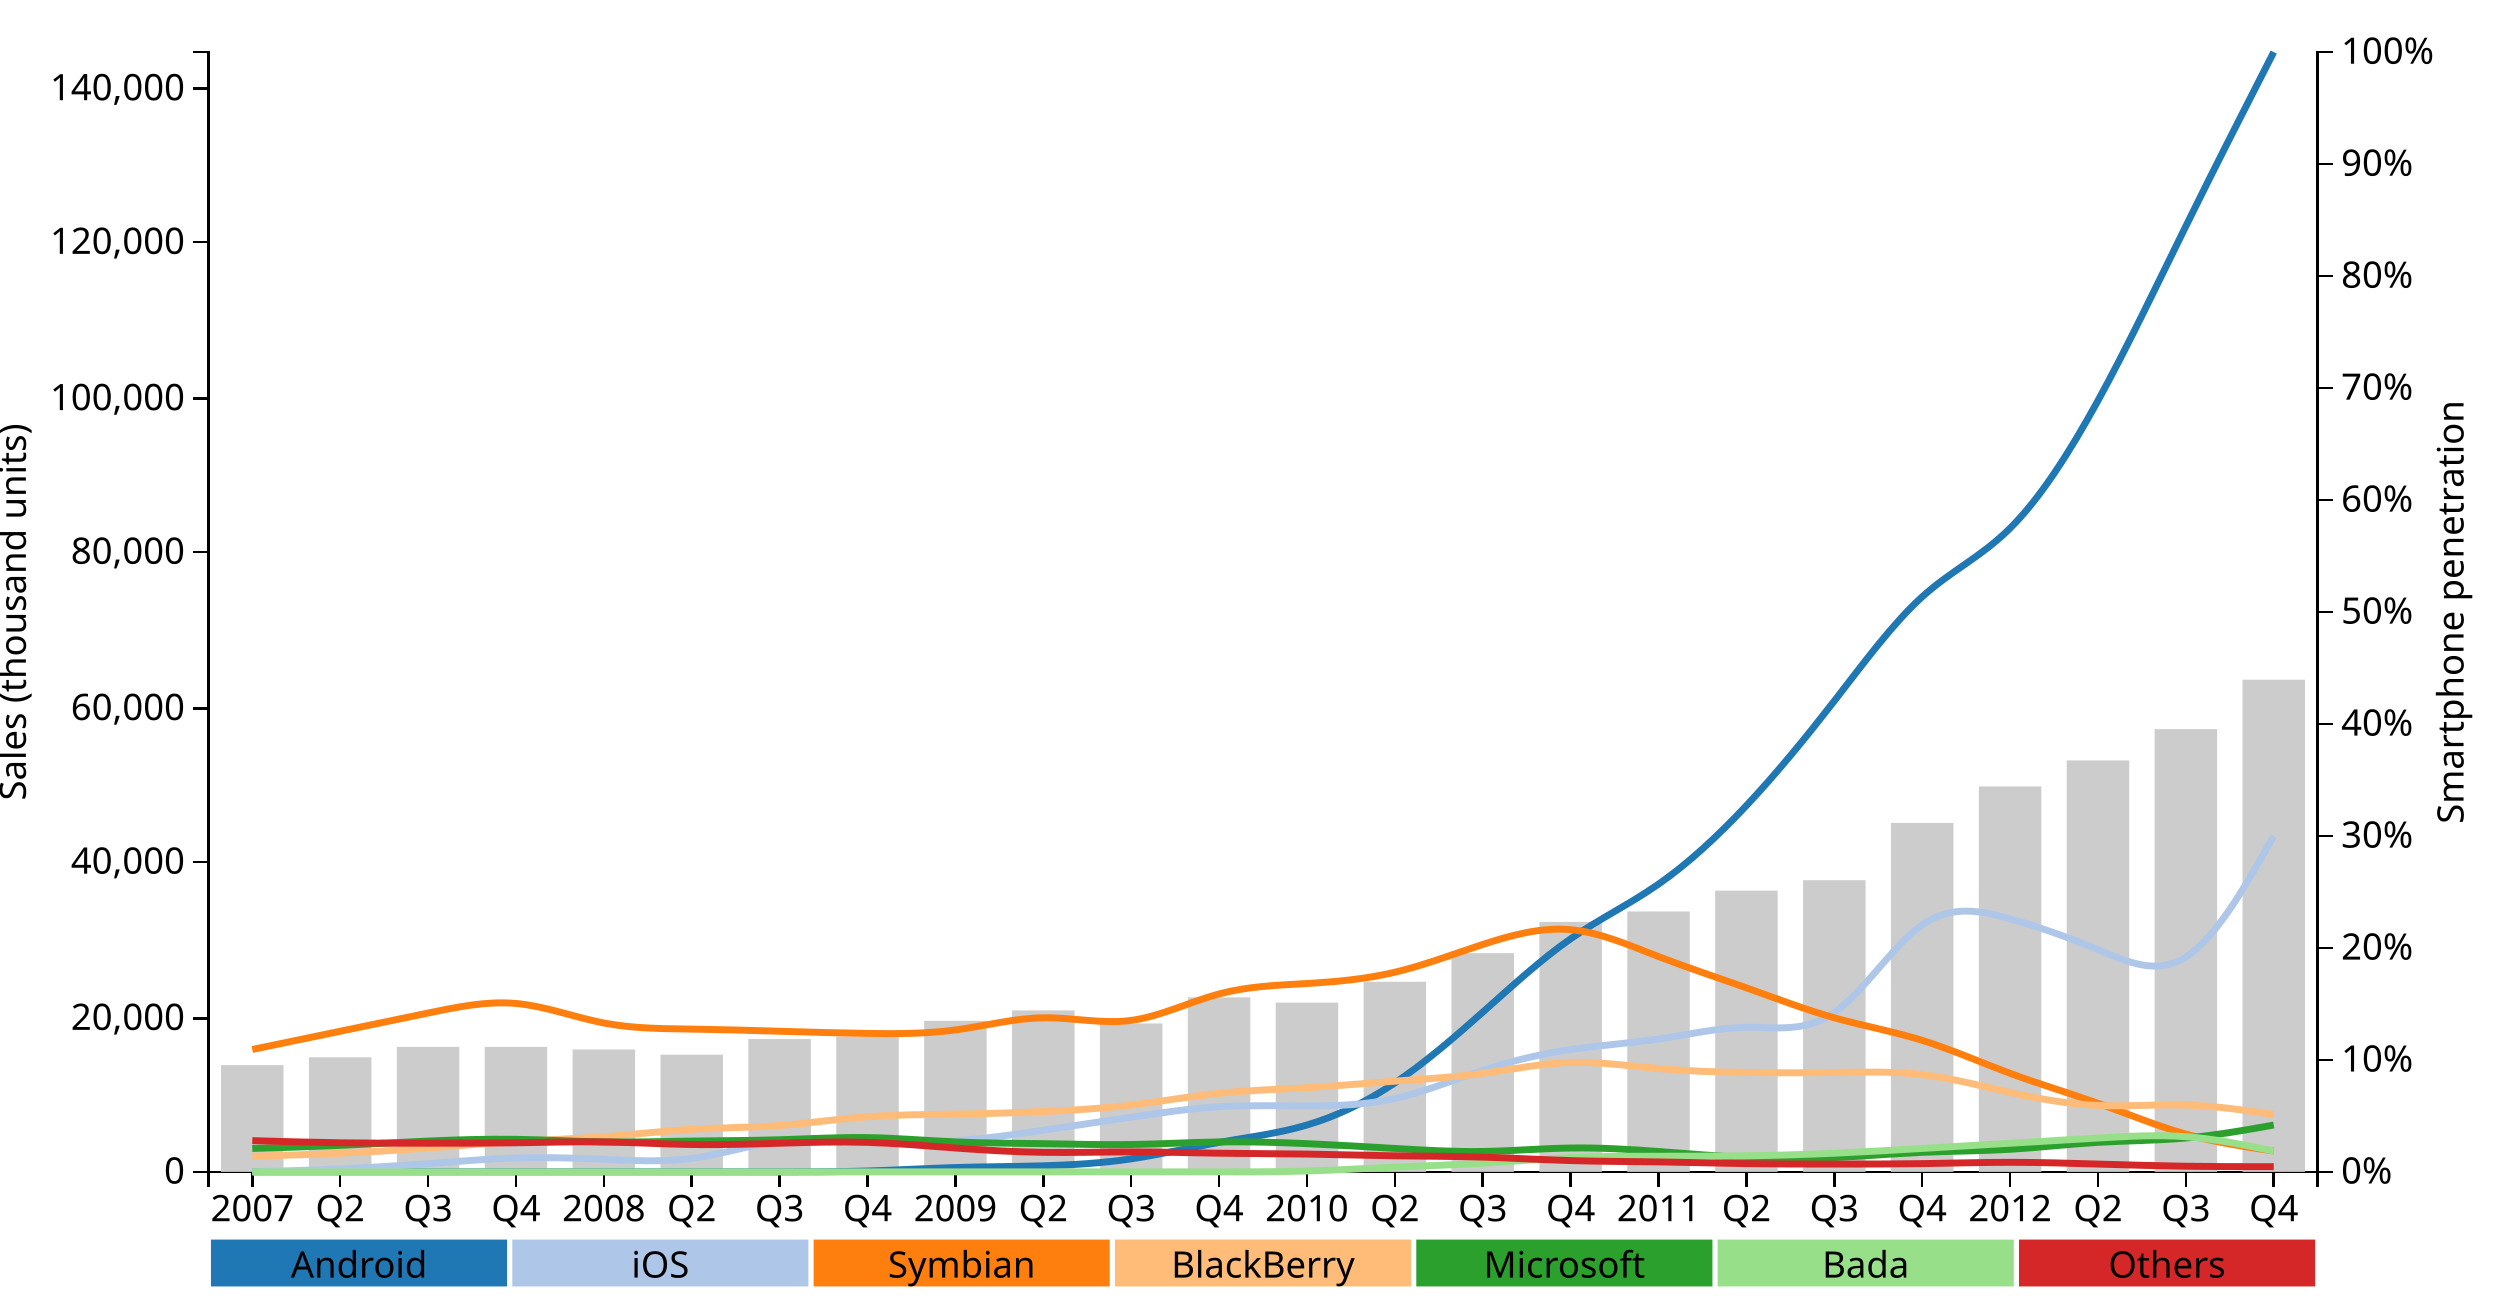
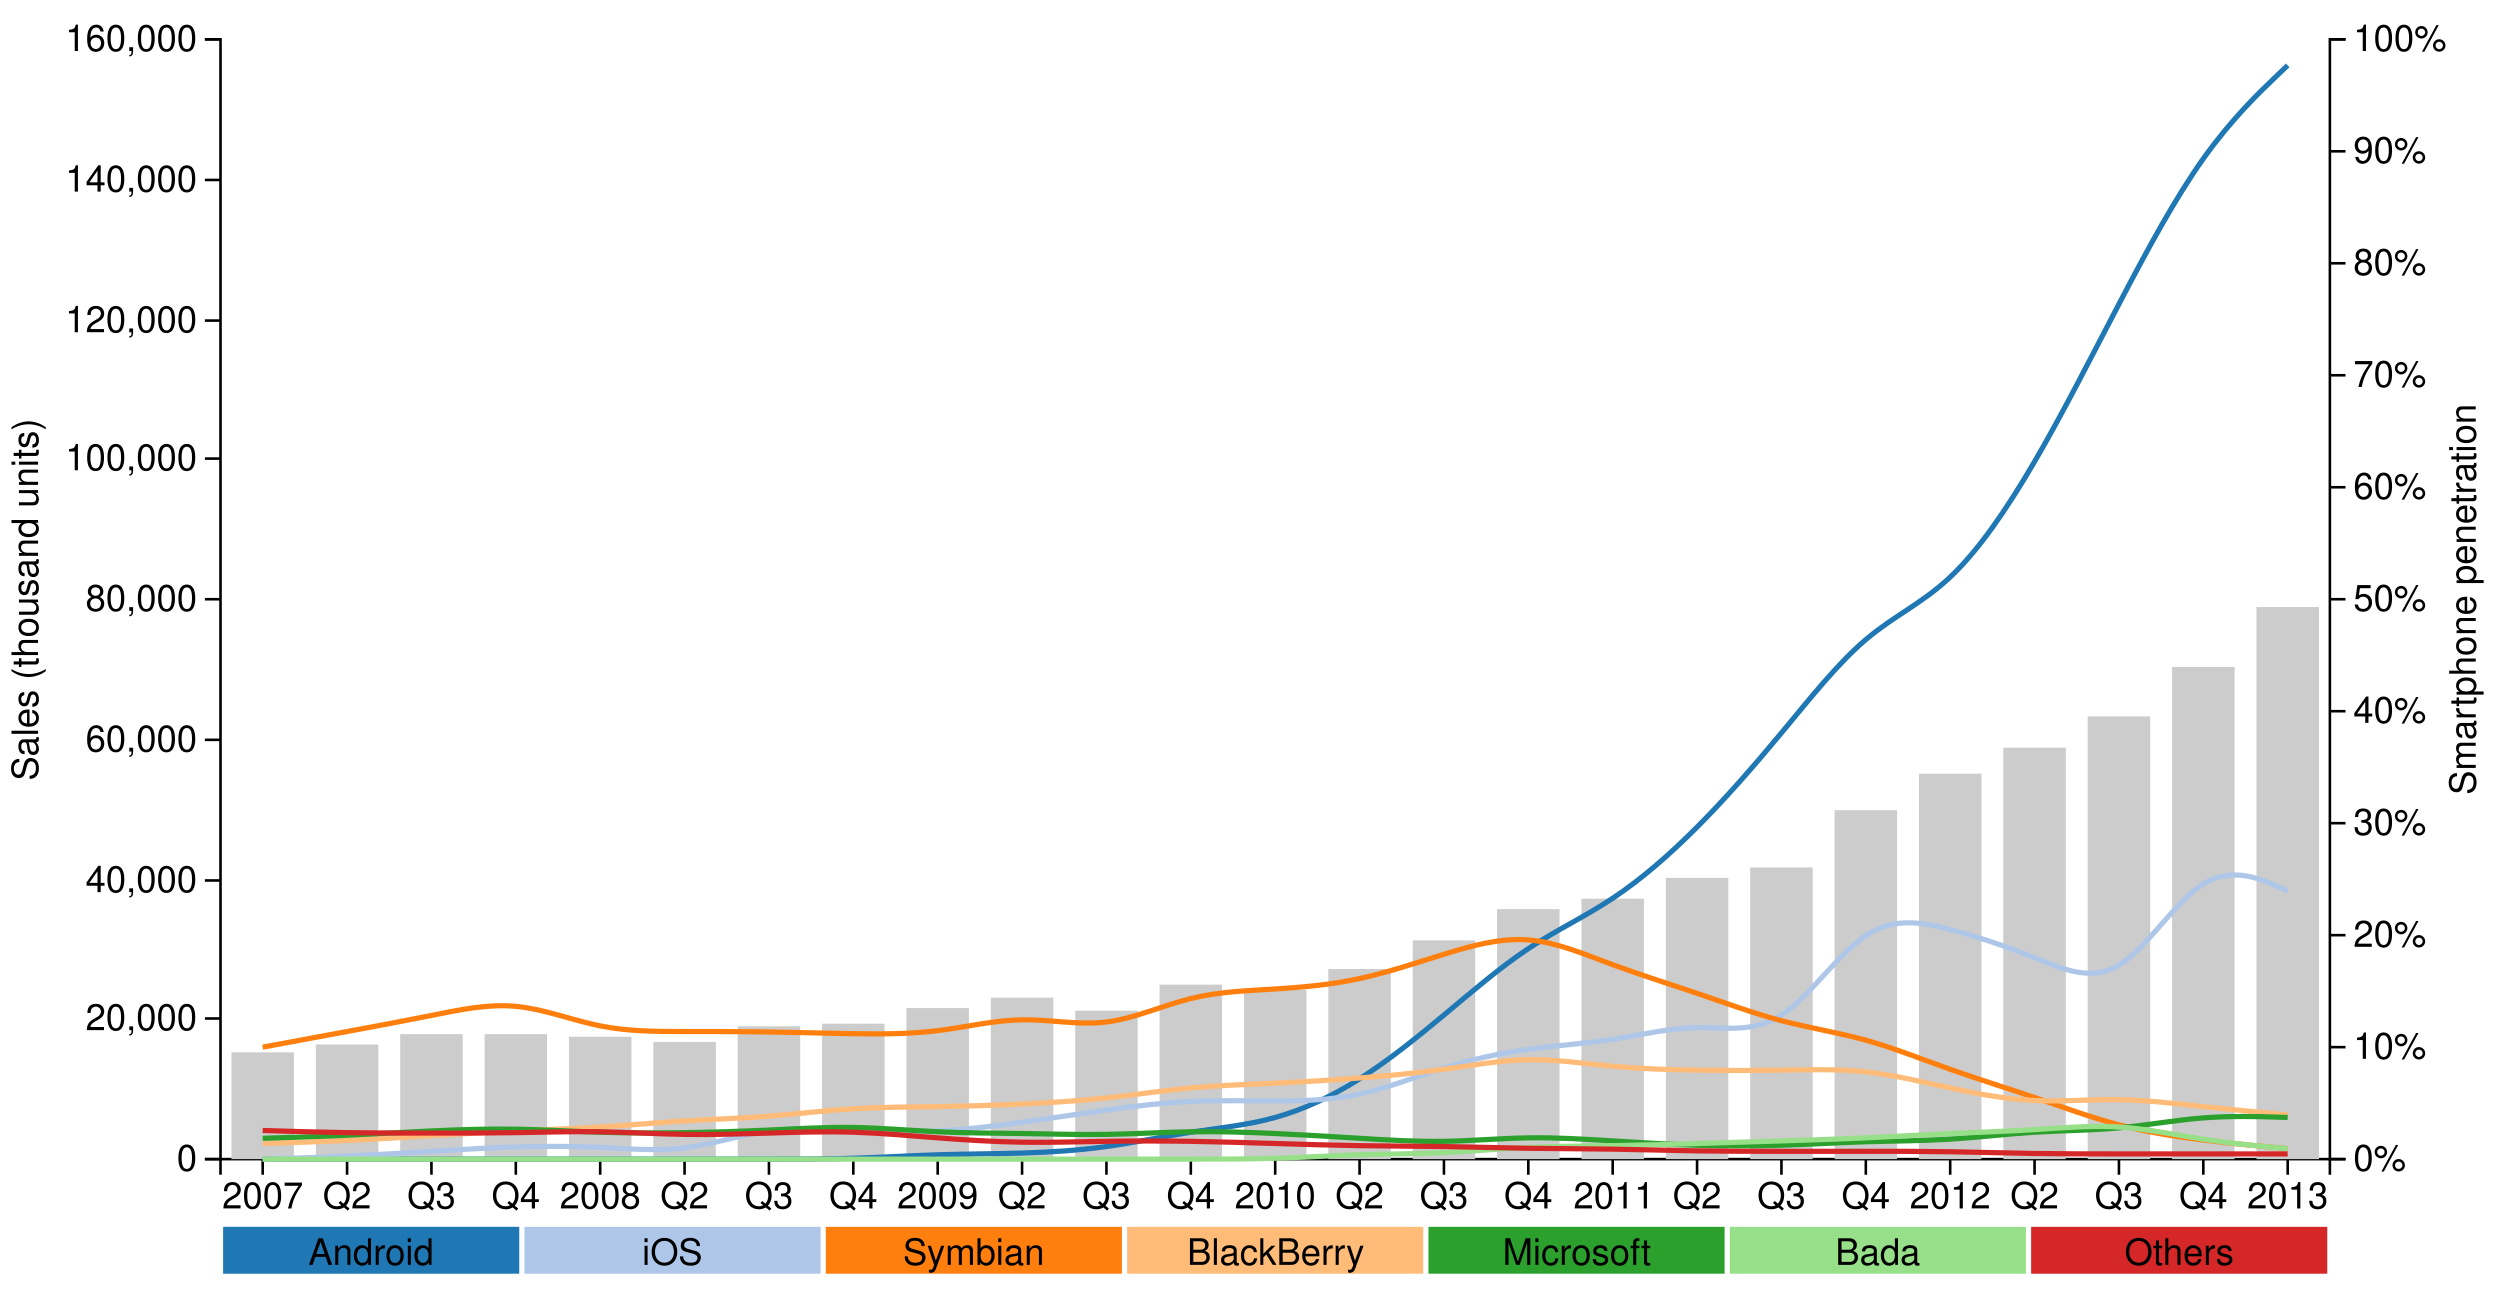
- <svg width="960" height="500">
-   <g transform="translate(80,20)" style="font-style: normal; font-variant: normal; font-weight: normal; font-size: 14px; line-height: normal; font-family: sans-serif;">
-     <g class="x axis" transform="translate(0,430)">
-       <g class="tick major" style="opacity: 1;" transform="translate(16.875,0)">
-         <line y2="6" x2="0" style="fill: none; stroke: #000000; shape-rendering: crispedges;" />
-         <text y="9" x="0" dy=".71em" style="text-anchor: middle;">2007</text>
-       </g>
-       <g class="tick major" style="opacity: 1;" transform="translate(50.625,0)">
-         <line y2="6" x2="0" style="fill: none; stroke: #000000; shape-rendering: crispedges;" />
-         <text y="9" x="0" dy=".71em" style="text-anchor: middle;">Q2</text>
-       </g>
-       <g class="tick major" style="opacity: 1;" transform="translate(84.375,0)">
-         <line y2="6" x2="0" style="fill: none; stroke: #000000; shape-rendering: crispedges;" />
-         <text y="9" x="0" dy=".71em" style="text-anchor: middle;">Q3</text>
-       </g>
-       <g class="tick major" style="opacity: 1;" transform="translate(118.125,0)">
-         <line y2="6" x2="0" style="fill: none; stroke: #000000; shape-rendering: crispedges;" />
-         <text y="9" x="0" dy=".71em" style="text-anchor: middle;">Q4</text>
-       </g>
-       <g class="tick major" style="opacity: 1;" transform="translate(151.875,0)">
-         <line y2="6" x2="0" style="fill: none; stroke: #000000; shape-rendering: crispedges;" />
-         <text y="9" x="0" dy=".71em" style="text-anchor: middle;">2008</text>
-       </g>
-       <g class="tick major" style="opacity: 1;" transform="translate(185.625,0)">
-         <line y2="6" x2="0" style="fill: none; stroke: #000000; shape-rendering: crispedges;" />
-         <text y="9" x="0" dy=".71em" style="text-anchor: middle;">Q2</text>
-       </g>
-       <g class="tick major" style="opacity: 1;" transform="translate(219.375,0)">
-         <line y2="6" x2="0" style="fill: none; stroke: #000000; shape-rendering: crispedges;" />
-         <text y="9" x="0" dy=".71em" style="text-anchor: middle;">Q3</text>
-       </g>
-       <g class="tick major" style="opacity: 1;" transform="translate(253.125,0)">
-         <line y2="6" x2="0" style="fill: none; stroke: #000000; shape-rendering: crispedges;" />
-         <text y="9" x="0" dy=".71em" style="text-anchor: middle;">Q4</text>
-       </g>
-       <g class="tick major" style="opacity: 1;" transform="translate(286.875,0)">
-         <line y2="6" x2="0" style="fill: none; stroke: #000000; shape-rendering: crispedges;" />
-         <text y="9" x="0" dy=".71em" style="text-anchor: middle;">2009</text>
-       </g>
-       <g class="tick major" style="opacity: 1;" transform="translate(320.625,0)">
-         <line y2="6" x2="0" style="fill: none; stroke: #000000; shape-rendering: crispedges;" />
-         <text y="9" x="0" dy=".71em" style="text-anchor: middle;">Q2</text>
-       </g>
-       <g class="tick major" style="opacity: 1;" transform="translate(354.375,0)">
-         <line y2="6" x2="0" style="fill: none; stroke: #000000; shape-rendering: crispedges;" />
-         <text y="9" x="0" dy=".71em" style="text-anchor: middle;">Q3</text>
-       </g>
-       <g class="tick major" style="opacity: 1;" transform="translate(388.125,0)">
-         <line y2="6" x2="0" style="fill: none; stroke: #000000; shape-rendering: crispedges;" />
-         <text y="9" x="0" dy=".71em" style="text-anchor: middle;">Q4</text>
-       </g>
-       <g class="tick major" style="opacity: 1;" transform="translate(421.875,0)">
-         <line y2="6" x2="0" style="fill: none; stroke: #000000; shape-rendering: crispedges;" />
-         <text y="9" x="0" dy=".71em" style="text-anchor: middle;">2010</text>
-       </g>
-       <g class="tick major" style="opacity: 1;" transform="translate(455.625,0)">
-         <line y2="6" x2="0" style="fill: none; stroke: #000000; shape-rendering: crispedges;" />
-         <text y="9" x="0" dy=".71em" style="text-anchor: middle;">Q2</text>
-       </g>
-       <g class="tick major" style="opacity: 1;" transform="translate(489.375,0)">
-         <line y2="6" x2="0" style="fill: none; stroke: #000000; shape-rendering: crispedges;" />
-         <text y="9" x="0" dy=".71em" style="text-anchor: middle;">Q3</text>
-       </g>
-       <g class="tick major" style="opacity: 1;" transform="translate(523.125,0)">
-         <line y2="6" x2="0" style="fill: none; stroke: #000000; shape-rendering: crispedges;" />
-         <text y="9" x="0" dy=".71em" style="text-anchor: middle;">Q4</text>
-       </g>
-       <g class="tick major" style="opacity: 1;" transform="translate(556.875,0)">
-         <line y2="6" x2="0" style="fill: none; stroke: #000000; shape-rendering: crispedges;" />
-         <text y="9" x="0" dy=".71em" style="text-anchor: middle;">2011</text>
-       </g>
-       <g class="tick major" style="opacity: 1;" transform="translate(590.625,0)">
-         <line y2="6" x2="0" style="fill: none; stroke: #000000; shape-rendering: crispedges;" />
-         <text y="9" x="0" dy=".71em" style="text-anchor: middle;">Q2</text>
-       </g>
-       <g class="tick major" style="opacity: 1;" transform="translate(624.375,0)">
-         <line y2="6" x2="0" style="fill: none; stroke: #000000; shape-rendering: crispedges;" />
-         <text y="9" x="0" dy=".71em" style="text-anchor: middle;">Q3</text>
-       </g>
-       <g class="tick major" style="opacity: 1;" transform="translate(658.125,0)">
-         <line y2="6" x2="0" style="fill: none; stroke: #000000; shape-rendering: crispedges;" />
-         <text y="9" x="0" dy=".71em" style="text-anchor: middle;">Q4</text>
-       </g>
-       <g class="tick major" style="opacity: 1;" transform="translate(691.875,0)">
-         <line y2="6" x2="0" style="fill: none; stroke: #000000; shape-rendering: crispedges;" />
-         <text y="9" x="0" dy=".71em" style="text-anchor: middle;">2012</text>
-       </g>
-       <g class="tick major" style="opacity: 1;" transform="translate(725.625,0)">
-         <line y2="6" x2="0" style="fill: none; stroke: #000000; shape-rendering: crispedges;" />
-         <text y="9" x="0" dy=".71em" style="text-anchor: middle;">Q2</text>
-       </g>
-       <g class="tick major" style="opacity: 1;" transform="translate(759.375,0)">
-         <line y2="6" x2="0" style="fill: none; stroke: #000000; shape-rendering: crispedges;" />
-         <text y="9" x="0" dy=".71em" style="text-anchor: middle;">Q3</text>
-       </g>
-       <g class="tick major" style="opacity: 1;" transform="translate(793.125,0)">
-         <line y2="6" x2="0" style="fill: none; stroke: #000000; shape-rendering: crispedges;" />
-         <text y="9" x="0" dy=".71em" style="text-anchor: middle;">Q4</text>
-       </g>
-       <path class="domain" d="M0,6V0H810V6" style="fill: none; stroke: #000000; shape-rendering: crispedges;" />
-     </g>
-     <g class="y axis">
-       <g class="tick major" style="opacity: 1;" transform="translate(0,430)">
-         <line x2="-6" y2="0" style="fill: none; stroke: #000000; shape-rendering: crispedges;" />
-         <text x="-9" y="0" dy=".32em" style="text-anchor: end;">0</text>
-       </g>
-       <g class="tick major" style="opacity: 1;" transform="translate(0,371)">
-         <line x2="-6" y2="0" style="fill: none; stroke: #000000; shape-rendering: crispedges;" />
-         <text x="-9" y="0" dy=".32em" style="text-anchor: end;">20,000</text>
-       </g>
-       <g class="tick major" style="opacity: 1;" transform="translate(0,311)">
-         <line x2="-6" y2="0" style="fill: none; stroke: #000000; shape-rendering: crispedges;" />
-         <text x="-9" y="0" dy=".32em" style="text-anchor: end;">40,000</text>
-       </g>
-       <g class="tick major" style="opacity: 1;" transform="translate(0,252)">
-         <line x2="-6" y2="0" style="fill: none; stroke: #000000; shape-rendering: crispedges;" />
-         <text x="-9" y="0" dy=".32em" style="text-anchor: end;">60,000</text>
-       </g>
-       <g class="tick major" style="opacity: 1;" transform="translate(0,192)">
-         <line x2="-6" y2="0" style="fill: none; stroke: #000000; shape-rendering: crispedges;" />
-         <text x="-9" y="0" dy=".32em" style="text-anchor: end;">80,000</text>
-       </g>
-       <g class="tick major" style="opacity: 1;" transform="translate(0,133)">
-         <line x2="-6" y2="0" style="fill: none; stroke: #000000; shape-rendering: crispedges;" />
-         <text x="-9" y="0" dy=".32em" style="text-anchor: end;">100,000</text>
-       </g>
-       <g class="tick major" style="opacity: 1;" transform="translate(0,73)">
-         <line x2="-6" y2="0" style="fill: none; stroke: #000000; shape-rendering: crispedges;" />
-         <text x="-9" y="0" dy=".32em" style="text-anchor: end;">120,000</text>
-       </g>
-       <g class="tick major" style="opacity: 1;" transform="translate(0,14)">
-         <line x2="-6" y2="0" style="fill: none; stroke: #000000; shape-rendering: crispedges;" />
-         <text x="-9" y="0" dy=".32em" style="text-anchor: end;">140,000</text>
-       </g>
-       <path class="domain" d="M-6,0H0V430H-6" style="fill: none; stroke: #000000; shape-rendering: crispedges;" />
-       <text transform="rotate(-90)" y="-80" x="-215" dy=".71em" style="text-anchor: middle;">Sales (thousand units)</text>
-     </g>
-     <g class="y2 axis" transform="translate(810, 0)">
-       <g class="tick major" style="opacity: 1;" transform="translate(0,430)">
-         <line x2="6" y2="0" style="fill: none; stroke: #000000; shape-rendering: crispedges;" />
-         <text x="9" y="0" dy=".32em" style="text-anchor: start;">0%</text>
-       </g>
-       <g class="tick major" style="opacity: 1;" transform="translate(0,387)">
-         <line x2="6" y2="0" style="fill: none; stroke: #000000; shape-rendering: crispedges;" />
-         <text x="9" y="0" dy=".32em" style="text-anchor: start;">10%</text>
-       </g>
-       <g class="tick major" style="opacity: 1;" transform="translate(0,344)">
-         <line x2="6" y2="0" style="fill: none; stroke: #000000; shape-rendering: crispedges;" />
-         <text x="9" y="0" dy=".32em" style="text-anchor: start;">20%</text>
-       </g>
-       <g class="tick major" style="opacity: 1;" transform="translate(0,301)">
-         <line x2="6" y2="0" style="fill: none; stroke: #000000; shape-rendering: crispedges;" />
-         <text x="9" y="0" dy=".32em" style="text-anchor: start;">30%</text>
-       </g>
-       <g class="tick major" style="opacity: 1;" transform="translate(0,258)">
-         <line x2="6" y2="0" style="fill: none; stroke: #000000; shape-rendering: crispedges;" />
-         <text x="9" y="0" dy=".32em" style="text-anchor: start;">40%</text>
-       </g>
-       <g class="tick major" style="opacity: 1;" transform="translate(0,215)">
-         <line x2="6" y2="0" style="fill: none; stroke: #000000; shape-rendering: crispedges;" />
-         <text x="9" y="0" dy=".32em" style="text-anchor: start;">50%</text>
-       </g>
-       <g class="tick major" style="opacity: 1;" transform="translate(0,172)">
-         <line x2="6" y2="0" style="fill: none; stroke: #000000; shape-rendering: crispedges;" />
-         <text x="9" y="0" dy=".32em" style="text-anchor: start;">60%</text>
-       </g>
-       <g class="tick major" style="opacity: 1;" transform="translate(0,129)">
-         <line x2="6" y2="0" style="fill: none; stroke: #000000; shape-rendering: crispedges;" />
-         <text x="9" y="0" dy=".32em" style="text-anchor: start;">70%</text>
-       </g>
-       <g class="tick major" style="opacity: 1;" transform="translate(0,86)">
-         <line x2="6" y2="0" style="fill: none; stroke: #000000; shape-rendering: crispedges;" />
-         <text x="9" y="0" dy=".32em" style="text-anchor: start;">80%</text>
-       </g>
-       <g class="tick major" style="opacity: 1;" transform="translate(0,43)">
-         <line x2="6" y2="0" style="fill: none; stroke: #000000; shape-rendering: crispedges;" />
-         <text x="9" y="0" dy=".32em" style="text-anchor: start;">90%</text>
-       </g>
-       <g class="tick major" style="opacity: 1;" transform="translate(0,0)">
-         <line x2="6" y2="0" style="fill: none; stroke: #000000; shape-rendering: crispedges;" />
-         <text x="9" y="0" dy=".32em" style="text-anchor: start;">100%</text>
-       </g>
-       <path class="domain" d="M6,0H0V430H6" style="fill: none; stroke: #000000; shape-rendering: crispedges;" />
-       <text transform="rotate(-90)" y="70" x="-215" dy="-1em" style="text-anchor: middle;">Smartphone penetration</text>
-     </g>
-     <rect width="24" y="389" height="41" transform="translate(4.875,0)" style="fill: #cccccc;" />
-     <rect width="24" y="386" height="44" transform="translate(38.625,0)" style="fill: #cccccc;" />
-     <rect width="24" y="382" height="48" transform="translate(72.375,0)" style="fill: #cccccc;" />
-     <rect width="24" y="382" height="48" transform="translate(106.125,0)" style="fill: #cccccc;" />
-     <rect width="24" y="383" height="47" transform="translate(139.875,0)" style="fill: #cccccc;" />
-     <rect width="24" y="385" height="45" transform="translate(173.625,0)" style="fill: #cccccc;" />
-     <rect width="24" y="379" height="51" transform="translate(207.375,0)" style="fill: #cccccc;" />
-     <rect width="24" y="378" height="52" transform="translate(241.125,0)" style="fill: #cccccc;" />
-     <rect width="24" y="372" height="58" transform="translate(274.875,0)" style="fill: #cccccc;" />
-     <rect width="24" y="368" height="62" transform="translate(308.625,0)" style="fill: #cccccc;" />
-     <rect width="24" y="373" height="57" transform="translate(342.375,0)" style="fill: #cccccc;" />
-     <rect width="24" y="363" height="67" transform="translate(376.125,0)" style="fill: #cccccc;" />
-     <rect width="24" y="365" height="65" transform="translate(409.875,0)" style="fill: #cccccc;" />
-     <rect width="24" y="357" height="73" transform="translate(443.625,0)" style="fill: #cccccc;" />
-     <rect width="24" y="346" height="84" transform="translate(477.375,0)" style="fill: #cccccc;" />
-     <rect width="24" y="334" height="96" transform="translate(511.125,0)" style="fill: #cccccc;" />
-     <rect width="24" y="330" height="100" transform="translate(544.875,0)" style="fill: #cccccc;" />
-     <rect width="24" y="322" height="108" transform="translate(578.625,0)" style="fill: #cccccc;" />
-     <rect width="24" y="318" height="112" transform="translate(612.375,0)" style="fill: #cccccc;" />
-     <rect width="24" y="296" height="134" transform="translate(646.125,0)" style="fill: #cccccc;" />
-     <rect width="24" y="282" height="148" transform="translate(679.875,0)" style="fill: #cccccc;" />
-     <rect width="24" y="272" height="158" transform="translate(713.625,0)" style="fill: #cccccc;" />
-     <rect width="24" y="260" height="170" transform="translate(747.375,0)" style="fill: #cccccc;" />
-     <rect width="24" y="241" height="189" transform="translate(781.125,0)" style="fill: #cccccc;" />
-     <g class="sale">
-       <path d="M16.875,430C16.875,430,16.875,430,22.5,430C28.125,430,39.375,430,50.625,430C61.875,430,73.125,430,84.375,430C95.625,430,106.875,430,118.125,430C129.375,430,140.625,430,151.875,430C163.125,430,174.375,430,185.625,430C196.875,430,208.125,430,219.375,430C230.625,430,241.875,430,253.125,429.667C264.375,429.333,275.625,428.667,286.875,428.333C298.125,428,309.375,428,320.625,427.667C331.875,427.333,343.125,426.667,354.375,425C365.625,423.333,376.875,420.667,388.125,418.667C399.375,416.667,410.625,415.333,421.875,412C433.125,408.667,444.375,403.333,455.625,395.833C466.875,388.333,478.125,378.667,489.375,368.667C500.625,358.667,511.875,348.333,523.125,340.5C534.375,332.667,545.625,327.333,556.875,319.5C568.125,311.667,579.375,301.333,590.625,289.333C601.875,277.333,613.125,263.667,624.375,249.167C635.625,234.667,646.875,219.333,658.125,209.167C669.375,199,680.625,194,691.875,182.833C703.125,171.667,714.375,154.333,725.625,133.833C736.875,113.333,748.125,89.667,759.375,66.833C770.625,44,781.875,22,787.5,11C793.125,0,793.125,0,793.125,0" style="stroke: #1f77b4; fill: none; stroke-width: 2pt;" />
-     </g>
-     <g class="sale">
-       <path d="M16.875,430C16.875,430,16.875,430,22.5,429.833C28.125,429.667,39.375,429.333,50.625,428.833C61.875,428.333,73.125,427.667,84.375,426.833C95.625,426,106.875,425,118.125,424.667C129.375,424.333,140.625,424.667,151.875,425.167C163.125,425.667,174.375,426.333,185.625,424.833C196.875,423.333,208.125,419.667,219.375,418.167C230.625,416.667,241.875,417.333,253.125,417.833C264.375,418.333,275.625,418.667,286.875,418C298.125,417.333,309.375,415.667,320.625,414C331.875,412.333,343.125,410.667,354.375,409C365.625,407.333,376.875,405.667,388.125,405C399.375,404.333,410.625,404.667,421.875,404.667C433.125,404.667,444.375,404.333,455.625,401.833C466.875,399.333,478.125,394.667,489.375,391C500.625,387.333,511.875,384.667,523.125,383C534.375,381.333,545.625,380.667,556.875,379C568.125,377.333,579.375,374.667,590.625,374.5C601.875,374.333,613.125,376.667,624.375,368.833C635.625,361,646.875,343,658.125,335.167C669.375,327.333,680.625,329.667,691.875,332.833C703.125,336,714.375,340,725.625,344.667C736.875,349.333,748.125,354.667,759.375,347.5C770.625,340.333,781.875,320.667,787.5,310.833C793.125,301,793.125,301,793.125,301" style="stroke: #aec7e8; fill: none; stroke-width: 2pt;" />
-     </g>
-     <g class="sale">
-       <path d="M16.875,383C16.875,383,16.875,383,22.5,381.833C28.125,380.667,39.375,378.333,50.625,376C61.875,373.667,73.125,371.333,84.375,369C95.625,366.667,106.875,364.333,118.125,365.333C129.375,366.333,140.625,370.667,151.875,372.833C163.125,375,174.375,375,185.625,375.167C196.875,375.333,208.125,375.667,219.375,376C230.625,376.333,241.875,376.667,253.125,376.833C264.375,377,275.625,377,286.875,375.5C298.125,374,309.375,371,320.625,370.833C331.875,370.667,343.125,373.333,354.375,371.833C365.625,370.333,376.875,364.667,388.125,361.667C399.375,358.667,410.625,358.333,421.875,357.667C433.125,357,444.375,356,455.625,353.333C466.875,350.667,478.125,346.333,489.375,342.667C500.625,339,511.875,336,523.125,337C534.375,338,545.625,343,556.875,347.333C568.125,351.667,579.375,355.333,590.625,359.333C601.875,363.333,613.125,367.667,624.375,370.833C635.625,374,646.875,376,658.125,379.5C669.375,383,680.625,388,691.875,392.167C703.125,396.333,714.375,399.667,725.625,403.667C736.875,407.667,748.125,412.333,759.375,415.5C770.625,418.667,781.875,420.333,787.5,421.167C793.125,422,793.125,422,793.125,422" style="stroke: #ff7f0e; fill: none; stroke-width: 2pt;" />
-     </g>
-     <g class="sale">
-       <path d="M16.875,424C16.875,424,16.875,424,22.5,423.833C28.125,423.667,39.375,423.333,50.625,422.833C61.875,422.333,73.125,421.667,84.375,420.833C95.625,420,106.875,419,118.125,418.333C129.375,417.667,140.625,417.333,151.875,416.5C163.125,415.667,174.375,414.333,185.625,413.667C196.875,413,208.125,413,219.375,412.167C230.625,411.333,241.875,409.667,253.125,408.833C264.375,408,275.625,408,286.875,407.833C298.125,407.667,309.375,407.333,320.625,406.833C331.875,406.333,343.125,405.667,354.375,404.333C365.625,403,376.875,401,388.125,399.833C399.375,398.667,410.625,398.333,421.875,397.667C433.125,397,444.375,396,455.625,395.167C466.875,394.333,478.125,393.667,489.375,392.167C500.625,390.667,511.875,388.333,523.125,388C534.375,387.667,545.625,389.333,556.875,390.333C568.125,391.333,579.375,391.667,590.625,391.833C601.875,392,613.125,392,624.375,391.833C635.625,391.667,646.875,391.333,658.125,392.667C669.375,394,680.625,397,691.875,399.5C703.125,402,714.375,404,725.625,404.5C736.875,405,748.125,404,759.375,404.333C770.625,404.667,781.875,406.333,787.5,407.167C793.125,408,793.125,408,793.125,408" style="stroke: #ffbb78; fill: none; stroke-width: 2pt;" />
-     </g>
-     <g class="sale">
-       <path d="M16.875,421C16.875,421,16.875,421,22.5,420.833C28.125,420.667,39.375,420.333,50.625,419.833C61.875,419.333,73.125,418.667,84.375,418.167C95.625,417.667,106.875,417.333,118.125,417.5C129.375,417.667,140.625,418.333,151.875,418.5C163.125,418.667,174.375,418.333,185.625,418.167C196.875,418,208.125,418,219.375,417.667C230.625,417.333,241.875,416.667,253.125,416.833C264.375,417,275.625,418,286.875,418.5C298.125,419,309.375,419,320.625,419.167C331.875,419.333,343.125,419.667,354.375,419.5C365.625,419.333,376.875,418.667,388.125,418.5C399.375,418.333,410.625,418.667,421.875,419.167C433.125,419.667,444.375,420.333,455.625,421C466.875,421.667,478.125,422.333,489.375,422.167C500.625,422,511.875,421,523.125,420.833C534.375,420.667,545.625,421.333,556.875,422.167C568.125,423,579.375,424,590.625,424.5C601.875,425,613.125,425,624.375,424.5C635.625,424,646.875,423,658.125,422.5C669.375,422,680.625,422,691.875,421.333C703.125,420.667,714.375,419.333,725.625,418.667C736.875,418,748.125,418,759.375,417C770.625,416,781.875,414,787.5,413C793.125,412,793.125,412,793.125,412" style="stroke: #2ca02c; fill: none; stroke-width: 2pt;" />
-     </g>
-     <g class="sale">
-       <path d="M16.875,430C16.875,430,16.875,430,22.5,430C28.125,430,39.375,430,50.625,430C61.875,430,73.125,430,84.375,430C95.625,430,106.875,430,118.125,430C129.375,430,140.625,430,151.875,430C163.125,430,174.375,430,185.625,430C196.875,430,208.125,430,219.375,430C230.625,430,241.875,430,253.125,430C264.375,430,275.625,430,286.875,430C298.125,430,309.375,430,320.625,430C331.875,430,343.125,430,354.375,430C365.625,430,376.875,430,388.125,430C399.375,430,410.625,430,421.875,429.667C433.125,429.333,444.375,428.667,455.625,428.167C466.875,427.667,478.125,427.333,489.375,426.667C500.625,426,511.875,425,523.125,424.5C534.375,424,545.625,424,556.875,424C568.125,424,579.375,424,590.625,423.833C601.875,423.667,613.125,423.333,624.375,422.833C635.625,422.333,646.875,421.667,658.125,421C669.375,420.333,680.625,419.667,691.875,419C703.125,418.333,714.375,417.667,725.625,417C736.875,416.333,748.125,415.667,759.375,416.5C770.625,417.333,781.875,419.667,787.5,420.833C793.125,422,793.125,422,793.125,422" style="stroke: #98df8a; fill: none; stroke-width: 2pt;" />
-     </g>
-     <g class="sale">
-       <path d="M16.875,418C16.875,418,16.875,418,22.5,418.167C28.125,418.333,39.375,418.667,50.625,418.833C61.875,419,73.125,419,84.375,419C95.625,419,106.875,419,118.125,418.833C129.375,418.667,140.625,418.333,151.875,418.5C163.125,418.667,174.375,419.333,185.625,419.5C196.875,419.667,208.125,419.333,219.375,419C230.625,418.667,241.875,418.333,253.125,418.667C264.375,419,275.625,420,286.875,420.833C298.125,421.667,309.375,422.333,320.625,422.5C331.875,422.667,343.125,422.333,354.375,422.333C365.625,422.333,376.875,422.667,388.125,422.833C399.375,423,410.625,423,421.875,423.167C433.125,423.333,444.375,423.667,455.625,423.833C466.875,424,478.125,424,489.375,424.333C500.625,424.667,511.875,425.333,523.125,425.667C534.375,426,545.625,426,556.875,426.167C568.125,426.333,579.375,426.667,590.625,426.833C601.875,427,613.125,427,624.375,427C635.625,427,646.875,427,658.125,426.833C669.375,426.667,680.625,426.333,691.875,426.333C703.125,426.333,714.375,426.667,725.625,427C736.875,427.333,748.125,427.667,759.375,427.833C770.625,428,781.875,428,787.5,428C793.125,428,793.125,428,793.125,428" style="stroke: #d62728; fill: none; stroke-width: 2pt;" />
-     </g>
-     <g class="legend" transform="translate(0, 0)">
-       <rect x="1" y="456" width="113.714" height="18" style="fill: #1f77b4;" />
-       <text x="57.857" y="465" dy=".4em" style="text-anchor: middle;">Android</text>
-     </g>
-     <g class="legend" transform="translate(115.7143, 0)">
-       <rect x="1" y="456" width="113.714" height="18" style="fill: #aec7e8;" />
-       <text x="57.857" y="465" dy=".4em" style="text-anchor: middle;">iOS</text>
-     </g>
-     <g class="legend" transform="translate(231.4286, 0)">
-       <rect x="1" y="456" width="113.714" height="18" style="fill: #ff7f0e;" />
-       <text x="57.857" y="465" dy=".4em" style="text-anchor: middle;">Symbian</text>
-     </g>
-     <g class="legend" transform="translate(347.1429, 0)">
-       <rect x="1" y="456" width="113.714" height="18" style="fill: #ffbb78;" />
-       <text x="57.857" y="465" dy=".4em" style="text-anchor: middle;">BlackBerry</text>
-     </g>
-     <g class="legend" transform="translate(462.8571, 0)">
-       <rect x="1" y="456" width="113.714" height="18" style="fill: #2ca02c;" />
-       <text x="57.857" y="465" dy=".4em" style="text-anchor: middle;">Microsoft</text>
-     </g>
-     <g class="legend" transform="translate(578.5714, 0)">
-       <rect x="1" y="456" width="113.714" height="18" style="fill: #98df8a;" />
-       <text x="57.857" y="465" dy=".4em" style="text-anchor: middle;">Bada</text>
-     </g>
-     <g class="legend" transform="translate(694.2857, 0)">
-       <rect x="1" y="456" width="113.714" height="18" style="fill: #d62728;" />
-       <text x="57.857" y="465" dy=".4em" style="text-anchor: middle;">Others</text>
+ <svg xmlns="http://www.w3.org/2000/svg" version="1.1" id="Layer_1" x="0px" y="0px" width="960px" height="500px" viewBox="0 0 960 500" enable-background="new 0 0 960 500" xml:space="preserve">
+   <g transform="translate(80,20)">
+     <g transform="translate(0,430)">
+       <g transform="translate(16.2,0)">
+         <line fill="none" stroke="#000000" x1="4.675" y1="-4.897" x2="4.675" y2="1.103" />
+         <text transform="matrix(1 0 0 1 -10.8975 14.0437)" font-family="'Helvetica'" font-size="14">2007</text>
+       </g>
+       <g transform="translate(48.6,0)">
+         <line fill="none" stroke="#000000" x1="4.675" y1="-4.897" x2="4.675" y2="1.103" />
+         <text transform="matrix(1 0 0 1 -4.6632 14.0437)" font-family="'Helvetica'" font-size="14">Q2</text>
+       </g>
+       <g transform="translate(81,0)">
+         <line fill="none" stroke="#000000" x1="4.675" y1="-4.897" x2="4.675" y2="1.103" />
+         <text transform="matrix(1 0 0 1 -4.6633 14.0437)" font-family="'Helvetica'" font-size="14">Q3</text>
+       </g>
+       <g transform="translate(113.4,0)">
+         <line fill="none" stroke="#000000" x1="4.674" y1="-4.897" x2="4.674" y2="1.103" />
+         <text transform="matrix(1 0 0 1 -4.6634 14.0437)" font-family="'Helvetica'" font-size="14">Q4</text>
+       </g>
+       <g transform="translate(145.8,0)">
+         <line fill="none" stroke="#000000" x1="4.675" y1="-4.897" x2="4.675" y2="1.103" />
+         <text transform="matrix(1 0 0 1 -10.8979 14.0437)" font-family="'Helvetica'" font-size="14">2008</text>
+       </g>
+       <g transform="translate(178.2,0)">
+         <line fill="none" stroke="#000000" x1="4.675" y1="-4.897" x2="4.675" y2="1.103" />
+         <text transform="matrix(1 0 0 1 -4.6631 14.0437)" font-family="'Helvetica'" font-size="14">Q2</text>
+       </g>
+       <g transform="translate(210.6,0)">
+         <line fill="none" stroke="#000000" x1="4.675" y1="-4.897" x2="4.675" y2="1.103" />
+         <text transform="matrix(1 0 0 1 -4.6632 14.0437)" font-family="'Helvetica'" font-size="14">Q3</text>
+       </g>
+       <g transform="translate(243,0)">
+         <line fill="none" stroke="#000000" x1="4.675" y1="-4.897" x2="4.675" y2="1.103" />
+         <text transform="matrix(1 0 0 1 -4.6633 14.0437)" font-family="'Helvetica'" font-size="14">Q4</text>
+       </g>
+       <g transform="translate(275.4,0)">
+         <line fill="none" stroke="#000000" x1="4.674" y1="-4.897" x2="4.674" y2="1.103" />
+         <text transform="matrix(1 0 0 1 -10.8978 14.0437)" font-family="'Helvetica'" font-size="14">2009</text>
+       </g>
+       <g transform="translate(307.8,0)">
+         <line fill="none" stroke="#000000" x1="4.675" y1="-4.897" x2="4.675" y2="1.103" />
+         <text transform="matrix(1 0 0 1 -4.6635 14.0437)" font-family="'Helvetica'" font-size="14">Q2</text>
+       </g>
+       <g transform="translate(340.2,0)">
+         <line fill="none" stroke="#000000" x1="4.675" y1="-4.897" x2="4.675" y2="1.103" />
+         <text transform="matrix(1 0 0 1 -4.6631 14.0437)" font-family="'Helvetica'" font-size="14">Q3</text>
+       </g>
+       <g transform="translate(372.6,0)">
+         <line fill="none" stroke="#000000" x1="4.675" y1="-4.897" x2="4.675" y2="1.103" />
+         <text transform="matrix(1 0 0 1 -4.6632 14.0437)" font-family="'Helvetica'" font-size="14">Q4</text>
+       </g>
+       <g transform="translate(405,0)">
+         <line fill="none" stroke="#000000" x1="4.675" y1="-4.897" x2="4.675" y2="1.103" />
+         <text transform="matrix(1 0 0 1 -10.8977 14.0437)" font-family="'Helvetica'" font-size="14">2010</text>
+       </g>
+       <g transform="translate(437.4,0)">
+         <line fill="none" stroke="#000000" x1="4.674" y1="-4.897" x2="4.674" y2="1.103" />
+         <text transform="matrix(1 0 0 1 -4.6634 14.0437)" font-family="'Helvetica'" font-size="14">Q2</text>
+       </g>
+       <g transform="translate(469.8,0)">
+         <line fill="none" stroke="#000000" x1="4.675" y1="-4.897" x2="4.675" y2="1.103" />
+         <text transform="matrix(1 0 0 1 -4.663 14.0437)" font-family="'Helvetica'" font-size="14">Q3</text>
+       </g>
+       <g transform="translate(502.2,0)">
+         <line fill="none" stroke="#000000" x1="4.674" y1="-4.897" x2="4.674" y2="1.103" />
+         <text transform="matrix(1 0 0 1 -4.6627 14.0437)" font-family="'Helvetica'" font-size="14">Q4</text>
+       </g>
+       <g transform="translate(534.6,0)">
+         <line fill="none" stroke="#000000" x1="4.675" y1="-4.897" x2="4.675" y2="1.103" />
+         <text transform="matrix(1 0 0 1 -10.381 14.0437)" font-family="'Helvetica'" font-size="14">2011</text>
+       </g>
+       <g transform="translate(567,0)">
+         <line fill="none" stroke="#000000" x1="4.675" y1="-4.897" x2="4.675" y2="1.103" />
+         <text transform="matrix(1 0 0 1 -4.6638 14.0437)" font-family="'Helvetica'" font-size="14">Q2</text>
+       </g>
+       <g transform="translate(599.4,0)">
+         <line fill="none" stroke="#000000" x1="4.674" y1="-4.897" x2="4.674" y2="1.103" />
+         <text transform="matrix(1 0 0 1 -4.6635 14.0437)" font-family="'Helvetica'" font-size="14">Q3</text>
+       </g>
+       <g transform="translate(631.8,0)">
+         <line fill="none" stroke="#000000" x1="4.675" y1="-4.897" x2="4.675" y2="1.103" />
+         <text transform="matrix(1 0 0 1 -4.663 14.0437)" font-family="'Helvetica'" font-size="14">Q4</text>
+       </g>
+       <g transform="translate(664.2,0)">
+         <line fill="none" stroke="#000000" x1="4.674" y1="-4.897" x2="4.674" y2="1.103" />
+         <text transform="matrix(1 0 0 1 -10.897 14.0437)" font-family="'Helvetica'" font-size="14">2012</text>
+       </g>
+       <g transform="translate(696.6,0)">
+         <line fill="none" stroke="#000000" x1="4.675" y1="-4.897" x2="4.675" y2="1.103" />
+         <text transform="matrix(1 0 0 1 -4.6632 14.0437)" font-family="'Helvetica'" font-size="14">Q2</text>
+       </g>
+       <g transform="translate(729,0)">
+         <line fill="none" stroke="#000000" x1="4.675" y1="-4.897" x2="4.675" y2="1.103" />
+         <text transform="matrix(1 0 0 1 -4.6638 14.0437)" font-family="'Helvetica'" font-size="14">Q3</text>
+       </g>
+       <g transform="translate(761.4,0)">
+         <line fill="none" stroke="#000000" x1="4.674" y1="-4.897" x2="4.674" y2="1.103" />
+         <text transform="matrix(1 0 0 1 -4.6635 14.0437)" font-family="'Helvetica'" font-size="14">Q4</text>
+       </g>
+       <g transform="translate(793.8,0)">
+         <line fill="none" stroke="#000000" x1="4.675" y1="-4.897" x2="4.675" y2="1.103" />
+         <text transform="matrix(1 0 0 1 -10.8974 14.0437)" font-family="'Helvetica'" font-size="14">2013</text>
+       </g>
+       <path fill="none" stroke="#000000" d="M4.675,1.103v-6h810v6" />
+     </g>
+     <g>
+       <g transform="translate(0,430)">
+         <line fill="none" stroke="#000000" x1="4.675" y1="-4.897" x2="-1.325" y2="-4.897" />
+         <text transform="matrix(1 0 0 1 -12.1116 -0.4163)" font-family="'Helvetica'" font-size="14">0</text>
+       </g>
+       <g transform="translate(0,376)">
+         <line fill="none" stroke="#000000" x1="4.675" y1="-4.897" x2="-1.325" y2="-4.897" />
+         <text transform="matrix(1 0 0 1 -47.1458 -0.4163)" font-family="'Helvetica'" font-size="14">20,000</text>
+       </g>
+       <g transform="translate(0,323)">
+         <line fill="none" stroke="#000000" x1="4.675" y1="-4.897" x2="-1.325" y2="-4.897" />
+         <text transform="matrix(1 0 0 1 -47.1458 -0.4163)" font-family="'Helvetica'" font-size="14">40,000</text>
+       </g>
+       <g transform="translate(0,269)">
+         <line fill="none" stroke="#000000" x1="4.675" y1="-4.897" x2="-1.325" y2="-4.897" />
+         <text transform="matrix(1 0 0 1 -47.1458 -0.4163)" font-family="'Helvetica'" font-size="14">60,000</text>
+       </g>
+       <g transform="translate(0,215)">
+         <line fill="none" stroke="#000000" x1="4.675" y1="-4.897" x2="-1.325" y2="-4.897" />
+         <text transform="matrix(1 0 0 1 -47.1458 -0.4163)" font-family="'Helvetica'" font-size="14">80,000</text>
+       </g>
+       <g transform="translate(0,161)">
+         <line fill="none" stroke="#000000" x1="4.675" y1="-4.897" x2="-1.325" y2="-4.897" />
+         <text transform="matrix(1 0 0 1 -54.9319 -0.4163)" font-family="'Helvetica'" font-size="14">100,000</text>
+       </g>
+       <g transform="translate(0,108)">
+         <line fill="none" stroke="#000000" x1="4.675" y1="-4.897" x2="-1.325" y2="-4.897" />
+         <text transform="matrix(1 0 0 1 -54.9319 -0.4163)" font-family="'Helvetica'" font-size="14">120,000</text>
+       </g>
+       <g transform="translate(0,54)">
+         <line fill="none" stroke="#000000" x1="4.675" y1="-4.897" x2="-1.325" y2="-4.897" />
+         <text transform="matrix(1 0 0 1 -54.9319 -0.4163)" font-family="'Helvetica'" font-size="14">140,000</text>
+       </g>
+       <g transform="translate(0,0)">
+         <line fill="none" stroke="#000000" x1="4.675" y1="-4.897" x2="-1.325" y2="-4.897" />
+         <text transform="matrix(1 0 0 1 -54.9319 -0.4163)" font-family="'Helvetica'" font-size="14">160,000</text>
+       </g>
+       <path fill="none" stroke="#000000" d="M-1.325-4.897h6v430h-6" />
+       <text transform="matrix(6.123234e-17 -1 1 6.123234e-17 -65.3855 279.7556)" font-family="'Helvetica'" font-size="14">Sales (thousand units)</text>
+     </g>
+     <g transform="translate(810, 0)">
+       <g transform="translate(0,430)">
+         <line fill="none" stroke="#000000" x1="4.675" y1="-4.897" x2="10.675" y2="-4.897" />
+         <text transform="matrix(1 0 0 1 13.6741 -0.4163)" font-family="'Helvetica'" font-size="14">0%</text>
+       </g>
+       <g transform="translate(0,387)">
+         <line fill="none" stroke="#000000" x1="4.675" y1="-4.897" x2="10.675" y2="-4.897" />
+         <text transform="matrix(1 0 0 1 13.6741 -0.4163)" font-family="'Helvetica'" font-size="14">10%</text>
+       </g>
+       <g transform="translate(0,344)">
+         <line fill="none" stroke="#000000" x1="4.675" y1="-4.897" x2="10.675" y2="-4.897" />
+         <text transform="matrix(1 0 0 1 13.6741 -0.4163)" font-family="'Helvetica'" font-size="14">20%</text>
+       </g>
+       <g transform="translate(0,301)">
+         <line fill="none" stroke="#000000" x1="4.675" y1="-4.897" x2="10.675" y2="-4.897" />
+         <text transform="matrix(1 0 0 1 13.6741 -0.4163)" font-family="'Helvetica'" font-size="14">30%</text>
+       </g>
+       <g transform="translate(0,258)">
+         <line fill="none" stroke="#000000" x1="4.675" y1="-4.897" x2="10.675" y2="-4.897" />
+         <text transform="matrix(1 0 0 1 13.6741 -0.4163)" font-family="'Helvetica'" font-size="14">40%</text>
+       </g>
+       <g transform="translate(0,215)">
+         <line fill="none" stroke="#000000" x1="4.675" y1="-4.897" x2="10.675" y2="-4.897" />
+         <text transform="matrix(1 0 0 1 13.6741 -0.4163)" font-family="'Helvetica'" font-size="14">50%</text>
+       </g>
+       <g transform="translate(0,172)">
+         <line fill="none" stroke="#000000" x1="4.675" y1="-4.897" x2="10.675" y2="-4.897" />
+         <text transform="matrix(1 0 0 1 13.6741 -0.4163)" font-family="'Helvetica'" font-size="14">60%</text>
+       </g>
+       <g transform="translate(0,129)">
+         <line fill="none" stroke="#000000" x1="4.675" y1="-4.897" x2="10.675" y2="-4.897" />
+         <text transform="matrix(1 0 0 1 13.6741 -0.4163)" font-family="'Helvetica'" font-size="14">70%</text>
+       </g>
+       <g transform="translate(0,86)">
+         <line fill="none" stroke="#000000" x1="4.675" y1="-4.897" x2="10.675" y2="-4.897" />
+         <text transform="matrix(1 0 0 1 13.6741 -0.4163)" font-family="'Helvetica'" font-size="14">80%</text>
+       </g>
+       <g transform="translate(0,43)">
+         <line fill="none" stroke="#000000" x1="4.675" y1="-4.897" x2="10.675" y2="-4.897" />
+         <text transform="matrix(1 0 0 1 13.6741 -0.4163)" font-family="'Helvetica'" font-size="14">90%</text>
+       </g>
+       <g transform="translate(0,0)">
+         <line fill="none" stroke="#000000" x1="4.675" y1="-4.897" x2="10.675" y2="-4.897" />
+         <text transform="matrix(1 0 0 1 13.6741 -0.4163)" font-family="'Helvetica'" font-size="14">100%</text>
+       </g>
+       <path fill="none" stroke="#000000" d="M10.675-4.897h-6v430h6" />
+       <text transform="matrix(6.123234e-17 -1 1 6.123234e-17 60.6741 285.2107)" font-family="'Helvetica'" font-size="14">Smartphone penetration</text>
+     </g>
+     <rect x="8.875" y="384.103" fill="#CCCCCC" width="24" height="41" />
+     <rect x="41.275" y="381.103" fill="#CCCCCC" width="24" height="44" />
+     <rect x="73.675" y="377.103" fill="#CCCCCC" width="24" height="48" />
+     <rect x="106.074" y="377.103" fill="#CCCCCC" width="24" height="48" />
+     <rect x="138.475" y="378.103" fill="#CCCCCC" width="24" height="47" />
+     <rect x="170.875" y="380.103" fill="#CCCCCC" width="24" height="45" />
+     <rect x="203.275" y="374.103" fill="#CCCCCC" width="24" height="51" />
+     <rect x="235.675" y="373.103" fill="#CCCCCC" width="24" height="52" />
+     <rect x="268.074" y="367.103" fill="#CCCCCC" width="24" height="58" />
+     <rect x="300.475" y="363.103" fill="#CCCCCC" width="24" height="62" />
+     <rect x="332.875" y="368.103" fill="#CCCCCC" width="23.999" height="57" />
+     <rect x="365.275" y="358.103" fill="#CCCCCC" width="24" height="67" />
+     <rect x="397.675" y="360.103" fill="#CCCCCC" width="24" height="65" />
+     <rect x="430.074" y="352.103" fill="#CCCCCC" width="24" height="73" />
+     <rect x="462.475" y="341.103" fill="#CCCCCC" width="24" height="84" />
+     <rect x="494.874" y="329.103" fill="#CCCCCC" width="24" height="96" />
+     <rect x="527.275" y="325.103" fill="#CCCCCC" width="24" height="100" />
+     <rect x="559.675" y="317.103" fill="#CCCCCC" width="24" height="108" />
+     <rect x="592.074" y="313.103" fill="#CCCCCC" width="24" height="112" />
+     <rect x="624.475" y="291.103" fill="#CCCCCC" width="24" height="134" />
+     <rect x="656.874" y="277.103" fill="#CCCCCC" width="24" height="148" />
+     <rect x="689.275" y="267.103" fill="#CCCCCC" width="24" height="158" />
+     <rect x="721.675" y="255.103" fill="#CCCCCC" width="24" height="170" />
+     <rect x="754.074" y="236.103" fill="#CCCCCC" width="24" height="189" />
+     <rect x="786.475" y="213.103" fill="#CCCCCC" width="24" height="212" />
+     <g>
+       <path fill="none" stroke="#1F77B4" stroke-width="2" d="M20.875,425.103c0,0,0,0,5.399,0c5.4,0,16.2,0,27,0s21.601,0,32.4,0    s21.6,0,32.399,0c10.801,0,21.601,0,32.4,0s21.6,0,32.4,0c10.8,0,21.6,0,32.399,0s21.601,0,32.4-0.333s21.6-1,32.399-1.333    c10.801-0.334,21.601-0.334,32.4-0.667s21.6-1,32.4-2.5c10.8-1.5,21.6-3.833,32.399-5.5s21.6-2.667,32.4-5.667    c10.8-3,21.6-8,32.399-14.833s21.601-15.5,32.4-24.5s21.6-18.333,32.399-25.5c10.801-7.167,21.601-12.167,32.4-19.333    c10.8-7.167,21.6-16.5,32.4-27.334c10.8-10.833,21.6-23.166,32.399-36.166s21.601-26.667,32.4-35.834    c10.8-9.166,21.6-13.833,32.399-24c10.801-10.166,21.601-25.833,32.4-44.333s21.6-39.833,32.4-60.5    c10.8-20.667,21.6-40.667,32.399-55.833c10.8-15.167,21.601-25.5,27-30.667c5.4-5.167,5.4-5.167,5.4-5.167" />
+     </g>
+     <g>
+       <path fill="none" stroke="#AEC7E8" stroke-width="2" d="M20.875,425.103c0,0,0,0,5.399-0.166c5.4-0.167,16.2-0.5,27-1    s21.601-1.167,32.4-1.834c10.8-0.666,21.6-1.333,32.399-1.666c10.801-0.334,21.601-0.334,32.4,0.166s21.6,1.5,32.4,0.167    c10.8-1.333,21.6-5,32.399-6.5s21.601-0.833,32.4-0.333s21.6,0.833,32.399,0.333c10.801-0.5,21.601-1.833,32.4-3.333    s21.6-3.167,32.4-4.667c10.8-1.5,21.6-2.833,32.399-3.333s21.6-0.167,32.4-0.167c10.8,0,21.6-0.333,32.399-2.667    c10.8-2.333,21.601-6.666,32.4-10c10.8-3.333,21.6-5.666,32.399-7.166c10.801-1.5,21.601-2.167,32.4-3.834    c10.8-1.666,21.6-4.333,32.4-4.5c10.8-0.166,21.6,2.167,32.399-4.833s21.601-23.333,32.4-30.5s21.6-5.167,32.399-2.333    c10.801,2.833,21.601,6.5,32.4,10.833s21.6,9.333,32.4,2.833c10.8-6.5,21.6-24.5,32.399-31.166c10.8-6.667,21.601-2,27,0.333    c5.4,2.333,5.4,2.333,5.4,2.333" />
+     </g>
+     <g>
+       <path fill="none" stroke="#FF7F0E" stroke-width="2" d="M20.875,382.103c0,0,0,0,5.399-1c5.4-1,16.2-3,27-5s21.601-4,32.4-6.166    c10.8-2.167,21.6-4.5,32.399-3.5c10.801,1,21.601,5.333,32.4,7.5c10.8,2.166,21.6,2.166,32.4,2.166c10.8,0,21.6,0,32.399,0.167    s21.601,0.5,32.4,0.667c10.8,0.166,21.6,0.166,32.399-1.167c10.801-1.333,21.601-4,32.4-4.167c10.8-0.166,21.6,2.167,32.4,0.834    c10.8-1.334,21.6-6.334,32.399-9c10.8-2.667,21.6-3,32.4-3.667c10.8-0.667,21.6-1.667,32.399-4s21.601-6,32.4-9.333    c10.8-3.334,21.6-6.334,32.399-5.5c10.801,0.833,21.601,5.5,32.4,9.5s21.6,7.333,32.4,11c10.8,3.666,21.6,7.666,32.399,10.5    c10.8,2.833,21.601,4.5,32.4,7.5s21.6,7.333,32.399,11.166c10.801,3.834,21.601,7.167,32.4,10.834    c10.8,3.666,21.6,7.666,32.4,10.5c10.8,2.833,21.6,4.5,32.399,5.833s21.601,2.333,27,2.833c5.4,0.5,5.4,0.5,5.4,0.5" />
+     </g>
+     <g>
+       <path fill="none" stroke="#FFBB78" stroke-width="2" d="M20.875,419.103c0,0,0,0,5.399-0.166c5.4-0.167,16.2-0.5,27-1    s21.601-1.167,32.4-1.834c10.8-0.666,21.6-1.333,32.399-1.833c10.801-0.5,21.601-0.833,32.4-1.5s21.6-1.667,32.4-2.333    c10.8-0.667,21.6-1,32.399-1.834c10.8-0.833,21.601-2.166,32.4-2.833s21.6-0.667,32.399-0.833c10.801-0.167,21.601-0.5,32.4-1    s21.6-1.167,32.4-2.334c10.8-1.166,21.6-2.833,32.399-3.833s21.6-1.333,32.4-1.833c10.8-0.5,21.6-1.167,32.399-2    c10.8-0.834,21.601-1.834,32.4-3.334s21.6-3.5,32.399-3.666c10.801-0.167,21.601,1.5,32.4,2.5s21.6,1.333,32.4,1.5    c10.8,0.166,21.6,0.166,32.399,0c10.8-0.167,21.601-0.5,32.4,0.666c10.8,1.167,21.6,3.834,32.399,6.167    c10.801,2.333,21.601,4.333,32.4,4.833s21.6-0.5,32.4-0.333c10.8,0.167,21.6,1.5,32.399,2.667c10.8,1.166,21.601,2.166,27,2.666    c5.4,0.5,5.4,0.5,5.4,0.5" />
+     </g>
+     <g>
+       <path fill="none" stroke="#2CA02C" stroke-width="2" d="M20.875,417.103c0,0,0,0,5.399-0.166c5.4-0.167,16.2-0.5,27-1    s21.601-1.167,32.4-1.667s21.6-0.833,32.399-0.667c10.801,0.167,21.601,0.834,32.4,1.167s21.6,0.333,32.4,0.167    c10.8-0.167,21.6-0.5,32.399-1s21.601-1.167,32.4-1c10.8,0.166,21.6,1.166,32.399,1.666c10.801,0.5,21.601,0.5,32.4,0.667    s21.6,0.5,32.4,0.333c10.8-0.166,21.6-0.833,32.399-1c10.8-0.166,21.6,0.167,32.4,0.667c10.8,0.5,21.6,1.167,32.399,1.833    c10.8,0.667,21.601,1.334,32.4,1.167s21.6-1.167,32.399-1.333c10.801-0.167,21.601,0.5,32.4,1.166    c10.8,0.667,21.6,1.334,32.4,1.667c10.8,0.333,21.6,0.333,32.399,0s21.601-1,32.4-1.333c10.8-0.334,21.6-0.334,32.399-1    c10.801-0.667,21.601-2,32.4-2.667s21.6-0.667,32.4-1.667c10.8-1,21.6-3,32.399-3.833s21.601-0.5,27-0.333    c5.4,0.166,5.4,0.166,5.4,0.166" />
+     </g>
+     <g>
+       <path fill="none" stroke="#98DF8A" stroke-width="2" d="M20.875,425.103c0,0,0,0,5.399,0c5.4,0,16.2,0,27,0s21.601,0,32.4,0    s21.6,0,32.399,0c10.801,0,21.601,0,32.4,0s21.6,0,32.4,0c10.8,0,21.6,0,32.399,0s21.601,0,32.4,0s21.6,0,32.399,0    c10.801,0,21.601,0,32.4,0s21.6,0,32.4,0c10.8,0,21.6,0,32.399,0s21.6,0,32.4-0.333c10.8-0.333,21.6-1,32.399-1.333    c10.8-0.334,21.601-0.334,32.4-0.834s21.6-1.5,32.399-2c10.801-0.5,21.601-0.5,32.4-0.666c10.8-0.167,21.6-0.5,32.4-0.834    c10.8-0.333,21.6-0.666,32.399-1c10.8-0.333,21.601-0.666,32.4-1.166s21.6-1.167,32.399-1.667c10.801-0.5,21.601-0.833,32.4-1.5    s21.6-1.667,32.4-1c10.8,0.667,21.6,3,32.399,4.667c10.8,1.666,21.601,2.666,27,3.166c5.4,0.5,5.4,0.5,5.4,0.5" />
+     </g>
+     <g>
+       <path fill="none" stroke="#D62728" stroke-width="2" d="M20.875,414.103c0,0,0,0,5.399,0.167c5.4,0.167,16.2,0.5,27,0.667    c10.8,0.166,21.601,0.166,32.4,0.166s21.6,0,32.399-0.166c10.801-0.167,21.601-0.5,32.4-0.334c10.8,0.167,21.6,0.834,32.4,1    c10.8,0.167,21.6-0.166,32.399-0.5c10.8-0.333,21.601-0.666,32.4-0.333s21.6,1.333,32.399,2.167    c10.801,0.833,21.601,1.5,32.4,1.666c10.8,0.167,21.6-0.166,32.4-0.333c10.8-0.167,21.6-0.167,32.399,0s21.6,0.5,32.4,0.833    c10.8,0.334,21.6,0.667,32.399,0.834c10.8,0.166,21.601,0.166,32.4,0.333s21.6,0.5,32.399,0.667    c10.801,0.166,21.601,0.166,32.4,0.333s21.6,0.5,32.4,0.667c10.8,0.166,21.6,0.166,32.399,0.166s21.601,0,32.4,0    s21.6,0,32.399,0.167c10.801,0.167,21.601,0.5,32.4,0.667c10.8,0.166,21.6,0.166,32.4,0.166c10.8,0,21.6,0,32.399,0s21.601,0,27,0    c5.4,0,5.4,0,5.4,0" />
+     </g>
+     <g transform="translate(0, 0)">
+       <rect x="5.675" y="451.103" fill="#1F77B4" width="113.714" height="18" />
+       <text transform="matrix(1 0 0 1 38.4041 465.7039)" font-family="'Helvetica'" font-size="14">Android</text>
+     </g>
+     <g transform="translate(115.7143, 0)">
+       <rect x="5.675" y="451.103" fill="#AEC7E8" width="113.715" height="18" />
+       <text transform="matrix(1 0 0 1 50.8626 465.7039)" font-family="'Helvetica'" font-size="14">iOS</text>
+     </g>
+     <g transform="translate(231.4286, 0)">
+       <rect x="5.675" y="451.103" fill="#FF7F0E" width="113.714" height="18" />
+       <text transform="matrix(1 0 0 1 35.2972 465.7039)" font-family="'Helvetica'" font-size="14">Symbian</text>
+     </g>
+     <g transform="translate(347.1429, 0)">
+       <rect x="5.675" y="451.103" fill="#FFBB78" width="113.714" height="18" />
+       <text transform="matrix(1 0 0 1 28.6904 465.7039)" font-family="'Helvetica'" font-size="14">BlackBerry</text>
+     </g>
+     <g transform="translate(462.8571, 0)">
+       <rect x="5.674" y="451.103" fill="#2CA02C" width="113.715" height="18" />
+       <text transform="matrix(1 0 0 1 34.1392 465.7039)" font-family="'Helvetica'" font-size="14">Microsoft</text>
+     </g>
+     <g transform="translate(578.5714, 0)">
+       <rect x="5.675" y="451.103" fill="#98DF8A" width="113.714" height="18" />
+       <text transform="matrix(1 0 0 1 46.1837 465.7039)" font-family="'Helvetica'" font-size="14">Bada</text>
+     </g>
+     <g transform="translate(694.2857, 0)">
+       <rect x="5.674" y="451.103" fill="#D62728" width="113.715" height="18" />
+       <text transform="matrix(1 0 0 1 41.5251 465.7039)" font-family="'Helvetica'" font-size="14">Others</text>
    </g>
  </g>
</svg>
